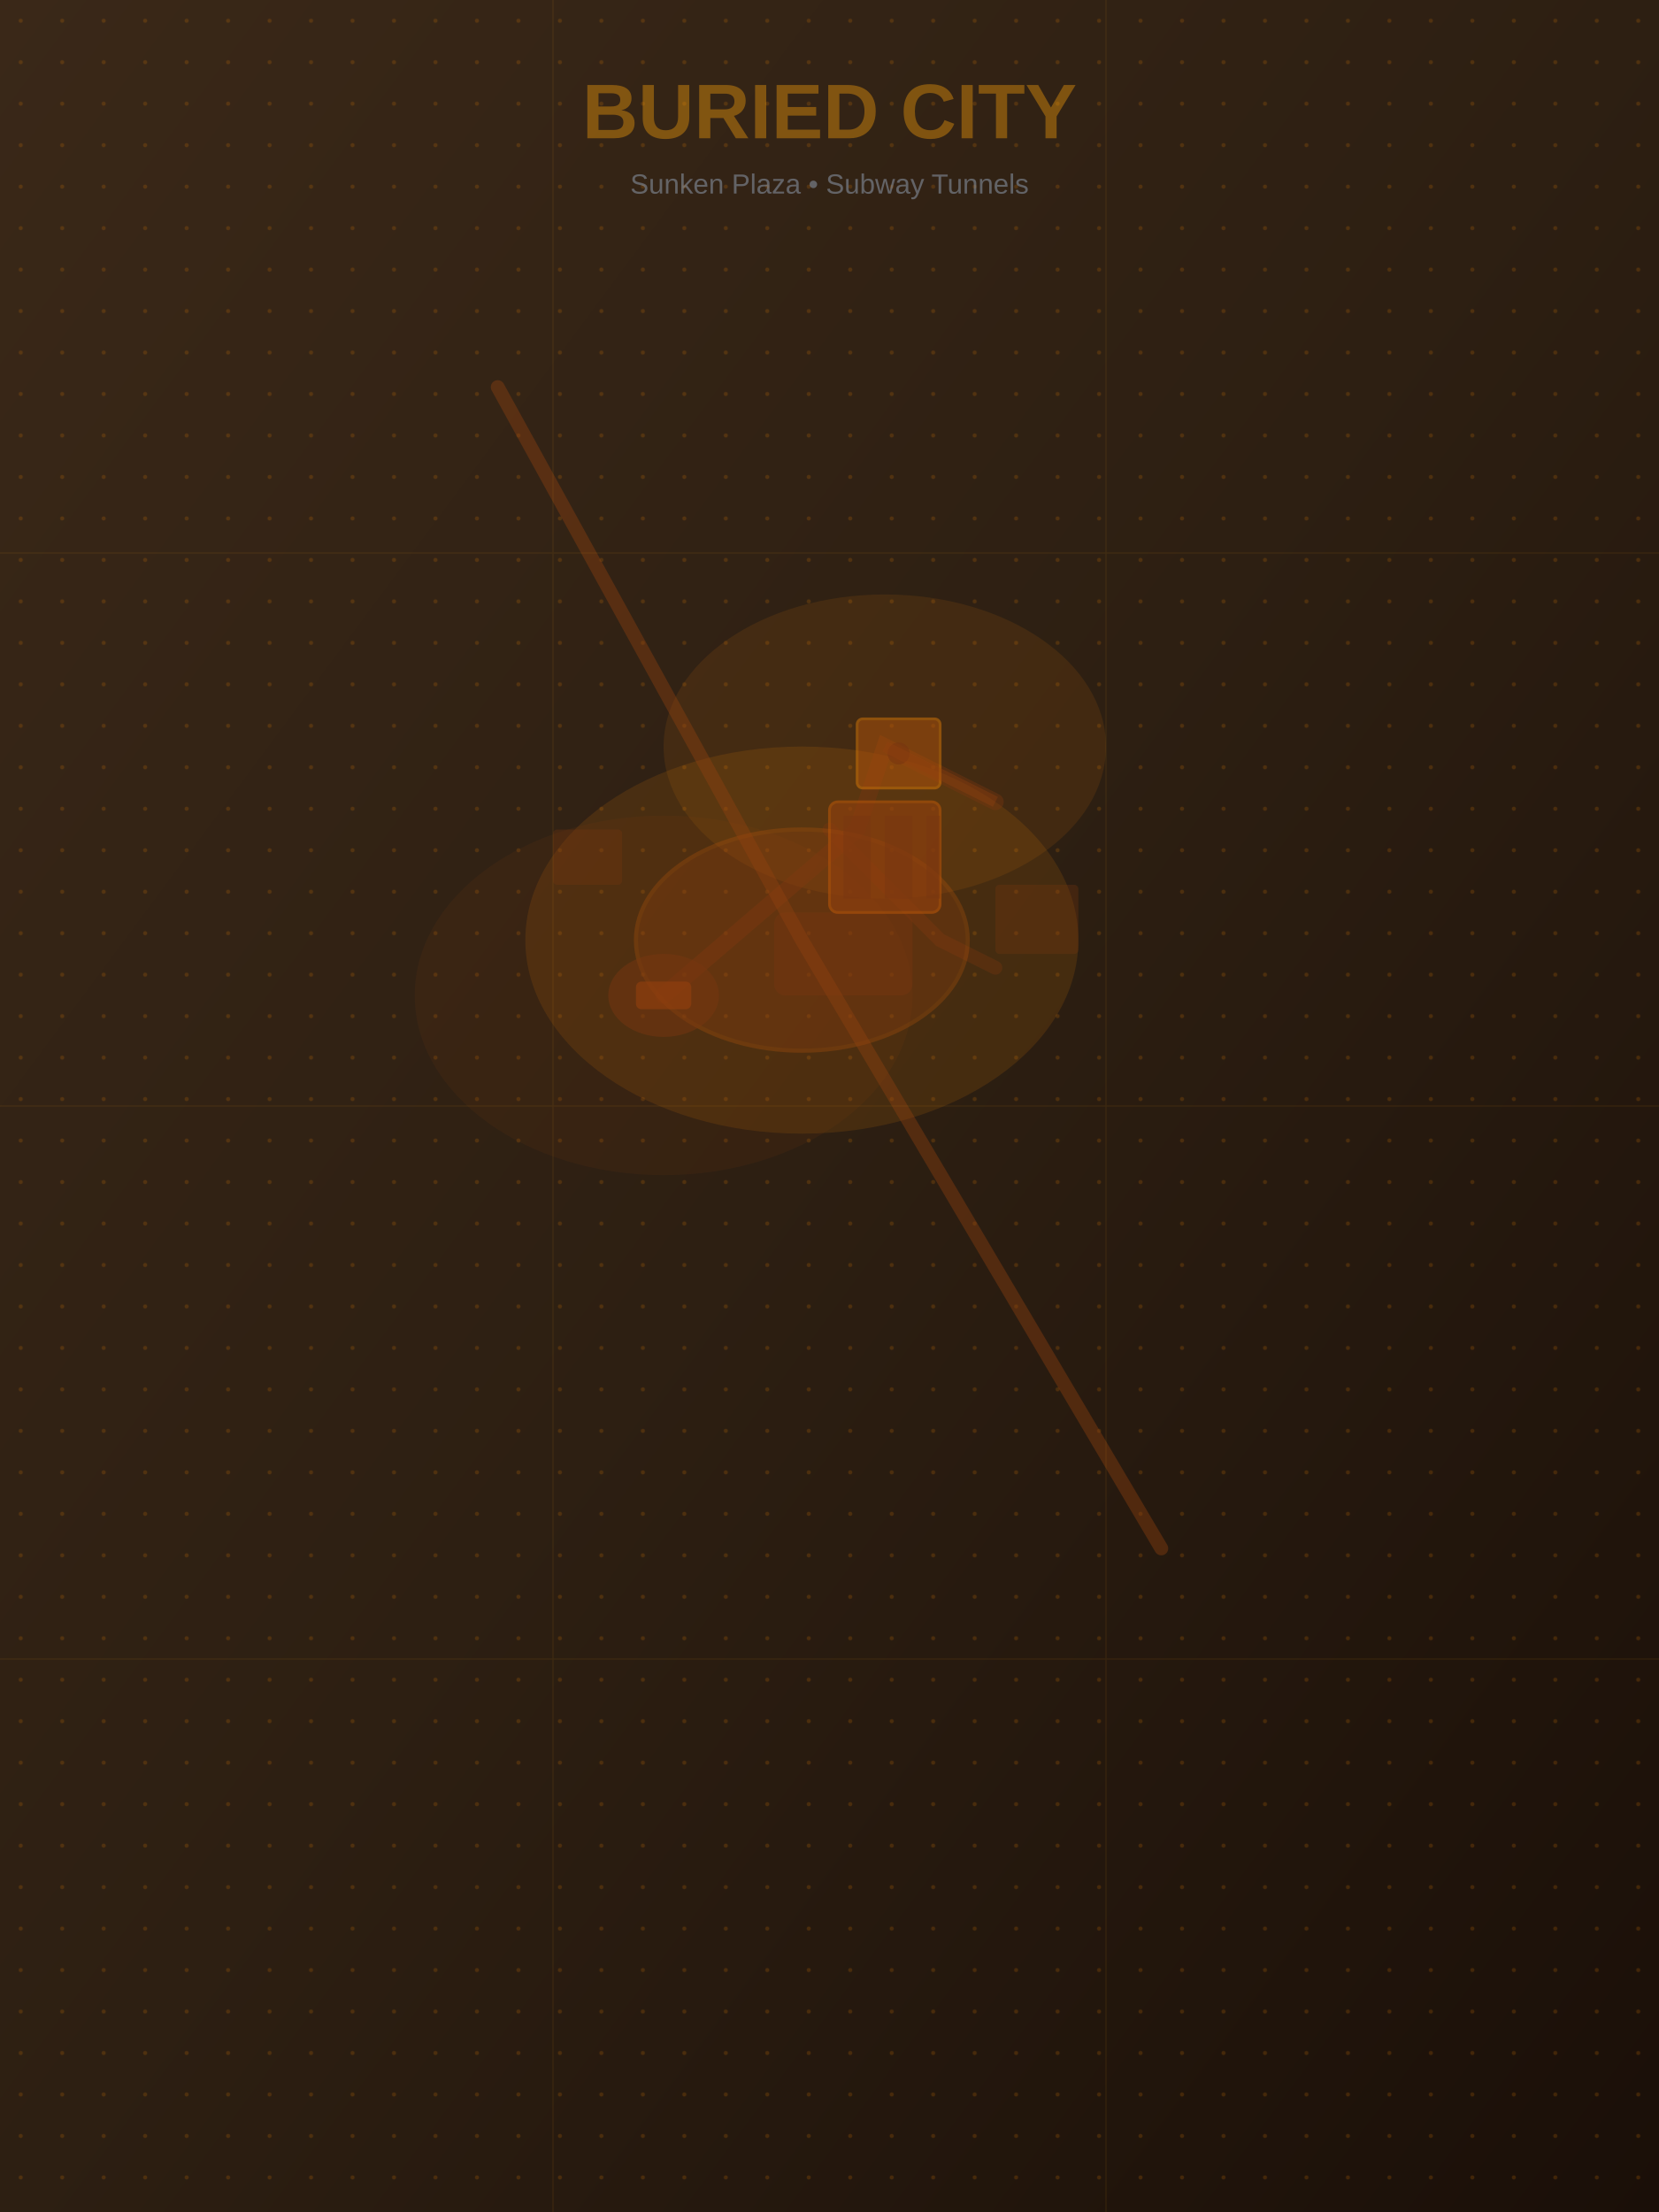
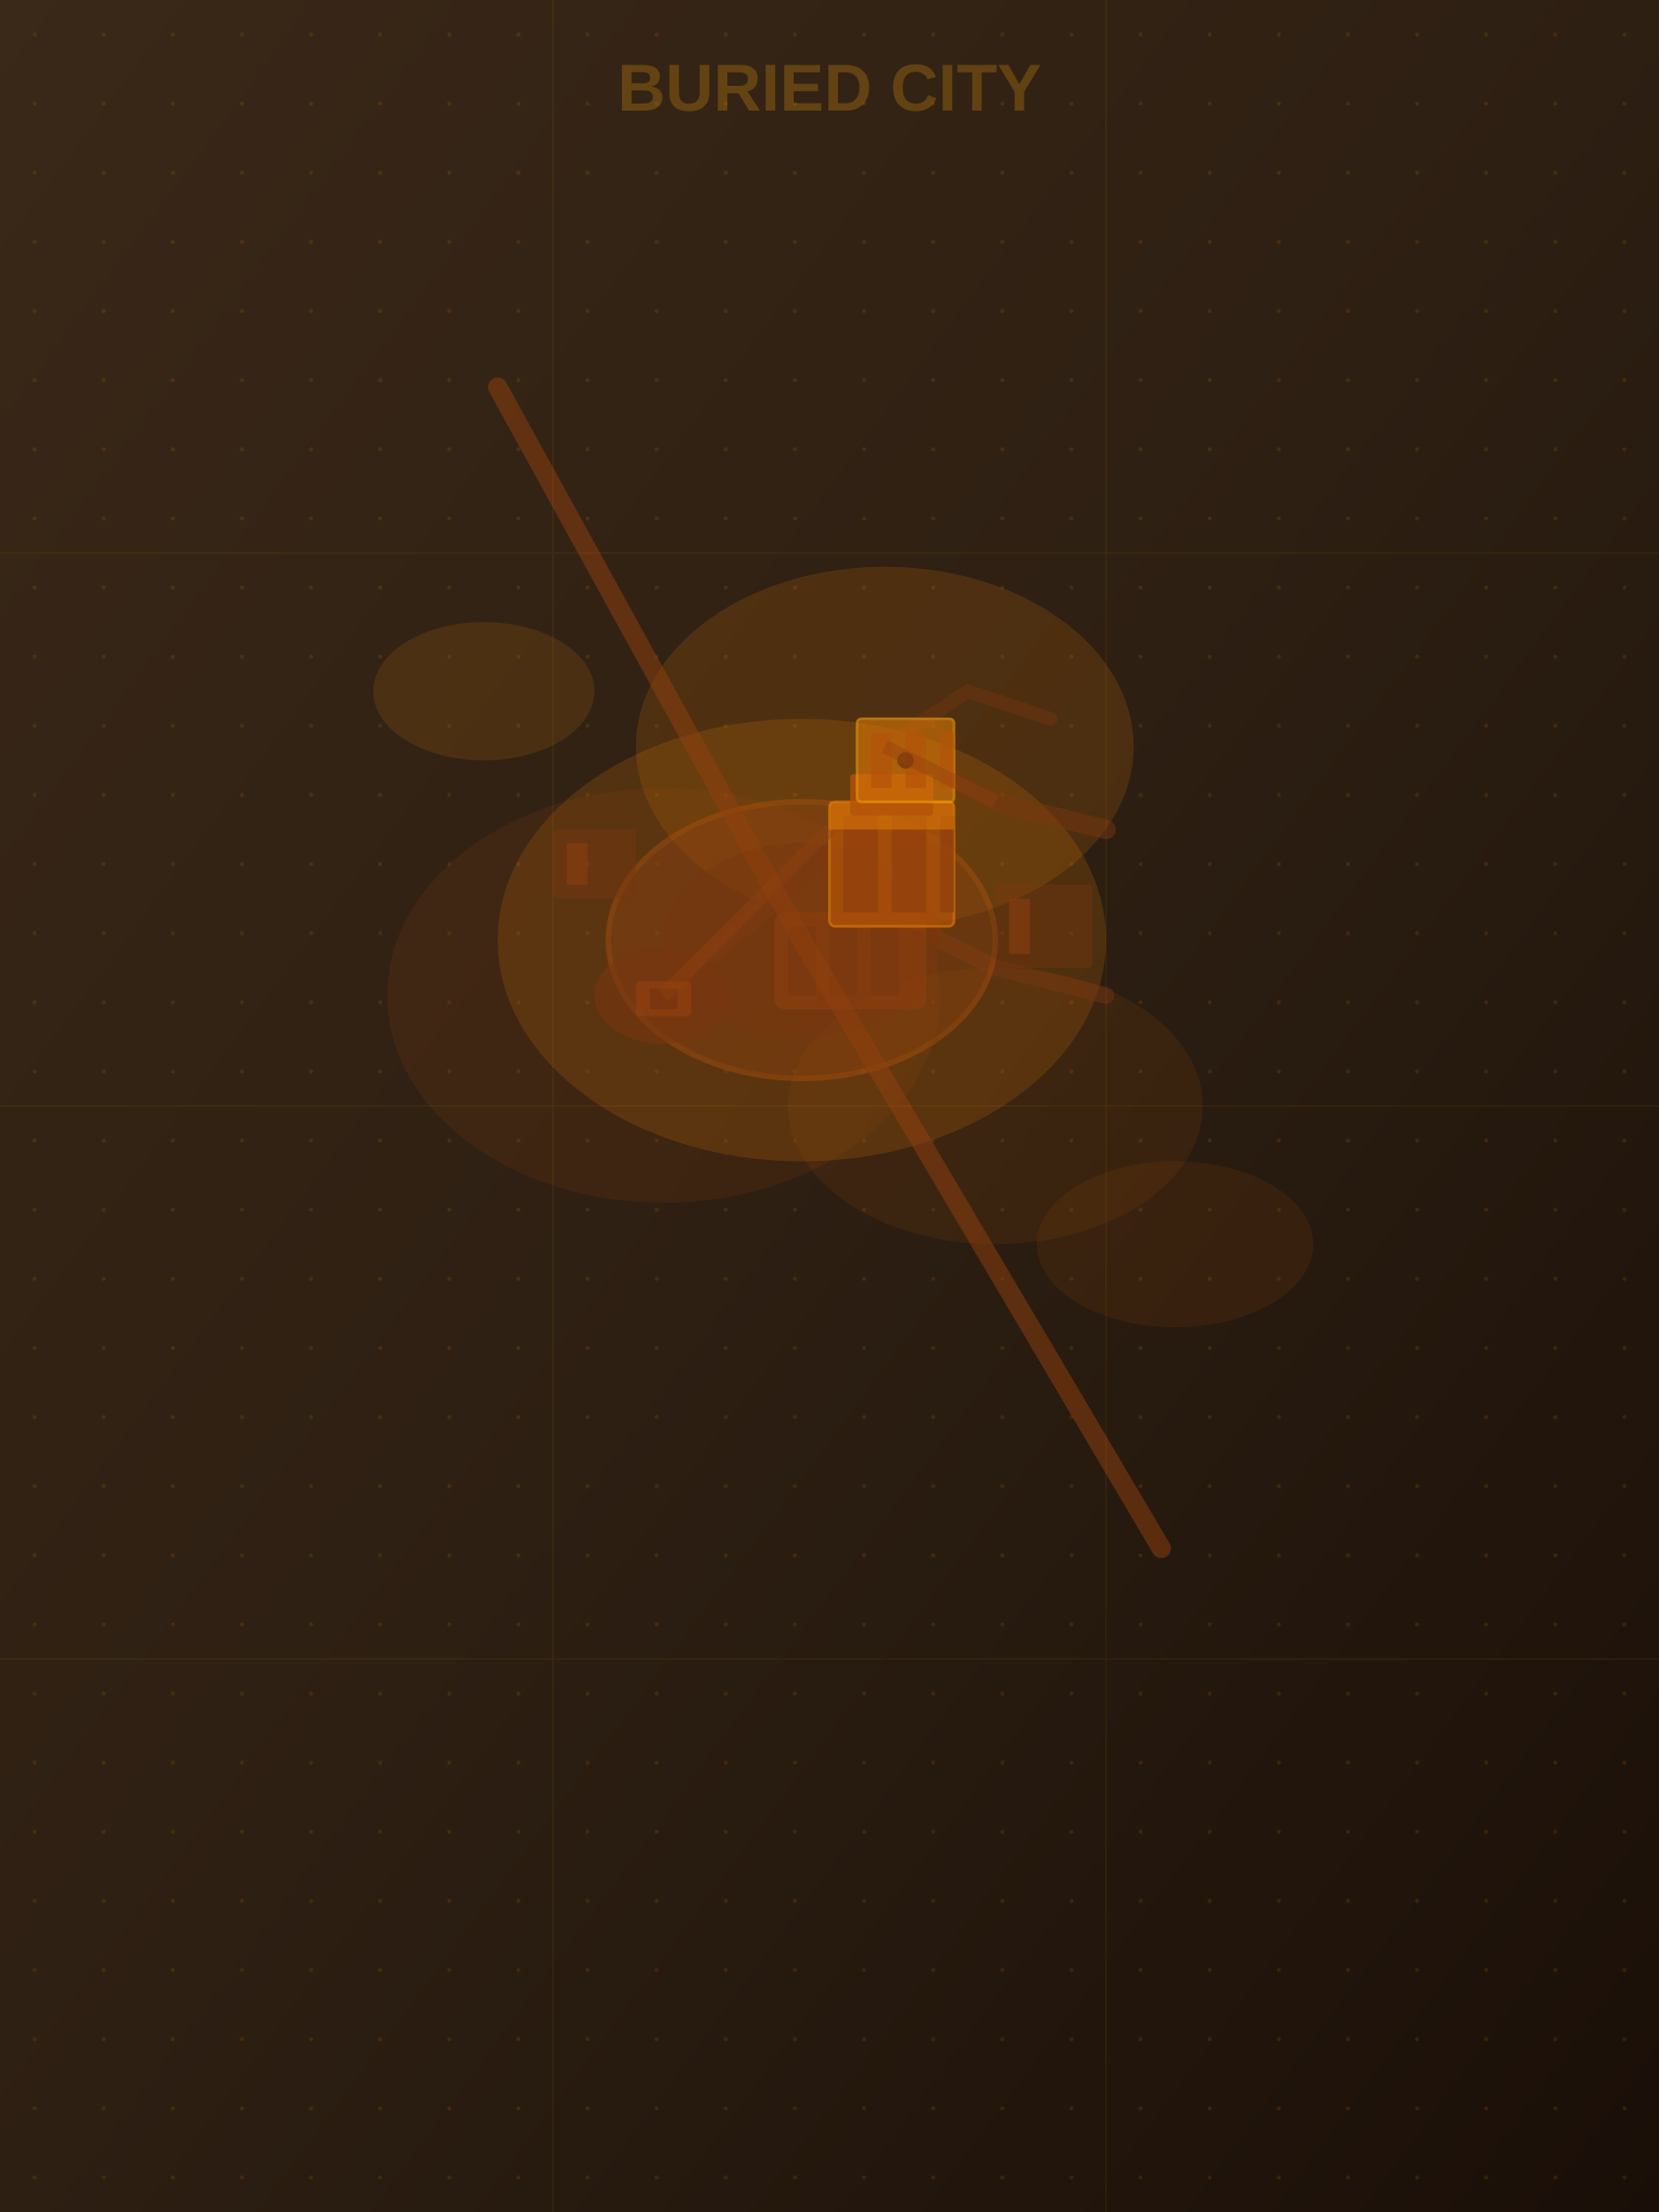
<svg xmlns="http://www.w3.org/2000/svg" width="1200" height="1600">
  <defs>
    <linearGradient id="cityBg" x1="0%" y1="0%" x2="100%" y2="100%">
      <stop offset="0%" style="stop-color:#3a2818;stop-opacity:1" />
      <stop offset="50%" style="stop-color:#2d1f12;stop-opacity:1" />
      <stop offset="100%" style="stop-color:#1a0f08;stop-opacity:1" />
    </linearGradient>
-     <pattern id="sandPattern" x="0" y="0" width="30" height="30" patternUnits="userSpaceOnUse">
-       <circle cx="15" cy="15" r="1.5" fill="#d97706" opacity="0.2" />
+     <pattern id="sandPattern" x="0" y="0" width="50" height="50" patternUnits="userSpaceOnUse">
+       <circle cx="25" cy="25" r="1.5" fill="#d97706" opacity="0.15" />
    </pattern>
  </defs>
  <rect width="1200" height="1600" fill="url(#cityBg)" />
  <rect width="1200" height="1600" fill="url(#sandPattern)" />
-   <ellipse cx="580" cy="680" rx="200" ry="140" fill="#d97706" opacity="0.15" />
-   <ellipse cx="640" cy="540" rx="160" ry="110" fill="#d97706" opacity="0.12" />
-   <ellipse cx="480" cy="720" rx="180" ry="130" fill="#92400e" opacity="0.1" />
-   <path d="M 480 720 L 620 600 L 640 540 L 720 580" stroke="#78350f" stroke-width="12" fill="none" opacity="0.4" stroke-linecap="round" />
-   <path d="M 600 600 L 680 680 L 720 700" stroke="#78350f" stroke-width="10" fill="none" opacity="0.35" stroke-linecap="round" />
-   <ellipse cx="580" cy="680" rx="120" ry="80" fill="#92400e" opacity="0.3" stroke="#b45309" stroke-width="3" />
-   <rect x="560" y="660" width="100" height="60" fill="#78350f" opacity="0.4" rx="8" />
-   <rect x="600" y="580" width="80" height="80" fill="#92400e" opacity="0.6" stroke="#b45309" stroke-width="2" rx="6" />
-   <rect x="610" y="590" width="20" height="60" fill="#78350f" opacity="0.5" />
-   <rect x="640" y="590" width="20" height="60" fill="#78350f" opacity="0.5" />
-   <rect x="670" y="590" width="10" height="60" fill="#78350f" opacity="0.5" />
-   <rect x="620" y="520" width="60" height="50" fill="#b45309" opacity="0.5" stroke="#d97706" stroke-width="2" rx="4" />
-   <circle cx="650" cy="545" r="8" fill="#78350f" opacity="0.6" />
-   <ellipse cx="480" cy="720" rx="40" ry="30" fill="#78350f" opacity="0.5" />
-   <rect x="460" y="710" width="40" height="20" fill="#92400e" opacity="0.6" rx="4" />
-   <rect x="400" y="600" width="50" height="40" fill="#78350f" opacity="0.3" rx="3" />
-   <rect x="720" y="640" width="60" height="50" fill="#78350f" opacity="0.3" rx="3" />
-   <path d="M 360 280 L 580 680 L 840 1120" stroke="#92400e" stroke-width="10" fill="none" opacity="0.4" stroke-linecap="round" />
-   <path d="M 640 540 L 720 580" stroke="#92400e" stroke-width="8" fill="none" opacity="0.35" />
+   <ellipse cx="580" cy="680" rx="220" ry="160" fill="#d97706" opacity="0.2" />
+   <ellipse cx="640" cy="540" rx="180" ry="130" fill="#d97706" opacity="0.18" />
+   <ellipse cx="480" cy="720" rx="200" ry="150" fill="#92400e" opacity="0.15" />
+   <ellipse cx="720" cy="800" rx="150" ry="100" fill="#b45309" opacity="0.12" />
+   <path d="M 480 720 L 620 600 L 640 540 L 720 580 L 800 600" stroke="#78350f" stroke-width="14" fill="none" opacity="0.5" stroke-linecap="round" stroke-linejoin="round" />
+   <path d="M 600 600 L 680 680 L 720 700 L 800 720" stroke="#78350f" stroke-width="12" fill="none" opacity="0.45" stroke-linecap="round" />
+   <path d="M 640 540 L 700 500 L 760 520" stroke="#78350f" stroke-width="10" fill="none" opacity="0.4" stroke-linecap="round" />
+   <ellipse cx="580" cy="680" rx="140" ry="100" fill="#92400e" opacity="0.4" stroke="#b45309" stroke-width="4" />
+   <ellipse cx="580" cy="680" rx="100" ry="70" fill="#78350f" opacity="0.5" />
+   <rect x="560" y="660" width="110" height="70" fill="#92400e" opacity="0.5" rx="8" />
+   <rect x="570" y="670" width="20" height="50" fill="#78350f" opacity="0.6" />
+   <rect x="600" y="670" width="20" height="50" fill="#78350f" opacity="0.6" />
+   <rect x="630" y="670" width="20" height="50" fill="#78350f" opacity="0.6" />
+   <rect x="600" y="580" width="90" height="90" fill="#b45309" opacity="0.7" stroke="#d97706" stroke-width="2" rx="4" />
+   <rect x="610" y="590" width="25" height="70" fill="#92400e" opacity="0.8" />
+   <rect x="645" y="590" width="25" height="70" fill="#92400e" opacity="0.8" />
+   <rect x="680" y="590" width="10" height="70" fill="#92400e" opacity="0.8" />
+   <rect x="600" y="580" width="90" height="20" fill="#d97706" opacity="0.6" />
+   <rect x="615" y="560" width="60" height="30" fill="#b45309" opacity="0.8" rx="2" />
+   <rect x="620" y="520" width="70" height="60" fill="#d97706" opacity="0.6" stroke="#f59e0b" stroke-width="2" rx="3" />
+   <rect x="630" y="530" width="15" height="40" fill="#b45309" opacity="0.7" />
+   <rect x="655" y="530" width="15" height="40" fill="#b45309" opacity="0.7" />
+   <rect x="680" y="530" width="10" height="40" fill="#b45309" opacity="0.7" />
+   <circle cx="655" cy="550" r="6" fill="#78350f" opacity="0.8" />
+   <ellipse cx="480" cy="720" rx="50" ry="35" fill="#78350f" opacity="0.6" />
+   <rect x="460" y="710" width="40" height="25" fill="#92400e" opacity="0.7" rx="3" />
+   <rect x="470" y="715" width="20" height="15" fill="#78350f" opacity="0.8" />
+   <rect x="400" y="600" width="60" height="50" fill="#78350f" opacity="0.4" rx="3" />
+   <rect x="410" y="610" width="15" height="30" fill="#92400e" opacity="0.5" />
+   <rect x="720" y="640" width="70" height="60" fill="#78350f" opacity="0.4" rx="3" />
+   <rect x="730" y="650" width="15" height="40" fill="#92400e" opacity="0.5" />
+   <path d="M 360 280 L 580 680 L 840 1120" stroke="#92400e" stroke-width="14" fill="none" opacity="0.5" stroke-linecap="round" />
+   <path d="M 640 540 L 720 580" stroke="#92400e" stroke-width="10" fill="none" opacity="0.4" />
+   <path d="M 480 720 L 600 600" stroke="#92400e" stroke-width="10" fill="none" opacity="0.4" />
+   <ellipse cx="350" cy="500" rx="80" ry="50" fill="#d97706" opacity="0.15" />
+   <ellipse cx="850" cy="900" rx="100" ry="60" fill="#b45309" opacity="0.12" />
  <g opacity="0.08">
    <line x1="0" y1="400" x2="1200" y2="400" stroke="#f59e0b" stroke-width="1" />
    <line x1="0" y1="800" x2="1200" y2="800" stroke="#f59e0b" stroke-width="1" />
    <line x1="0" y1="1200" x2="1200" y2="1200" stroke="#f59e0b" stroke-width="1" />
    <line x1="400" y1="0" x2="400" y2="1600" stroke="#f59e0b" stroke-width="1" />
    <line x1="800" y1="0" x2="800" y2="1600" stroke="#f59e0b" stroke-width="1" />
  </g>
-   <text x="600" y="100" font-family="Arial, sans-serif" font-size="56" font-weight="bold" fill="#f59e0b" text-anchor="middle" opacity="0.4">BURIED CITY</text>
-   <text x="600" y="140" font-family="Arial, sans-serif" font-size="20" fill="#94a3b8" text-anchor="middle" opacity="0.5">Sunken Plaza • Subway Tunnels</text>
+   <text x="600" y="80" font-family="Arial, sans-serif" font-size="48" font-weight="bold" fill="#f59e0b" text-anchor="middle" opacity="0.25">BURIED CITY</text>
</svg>
